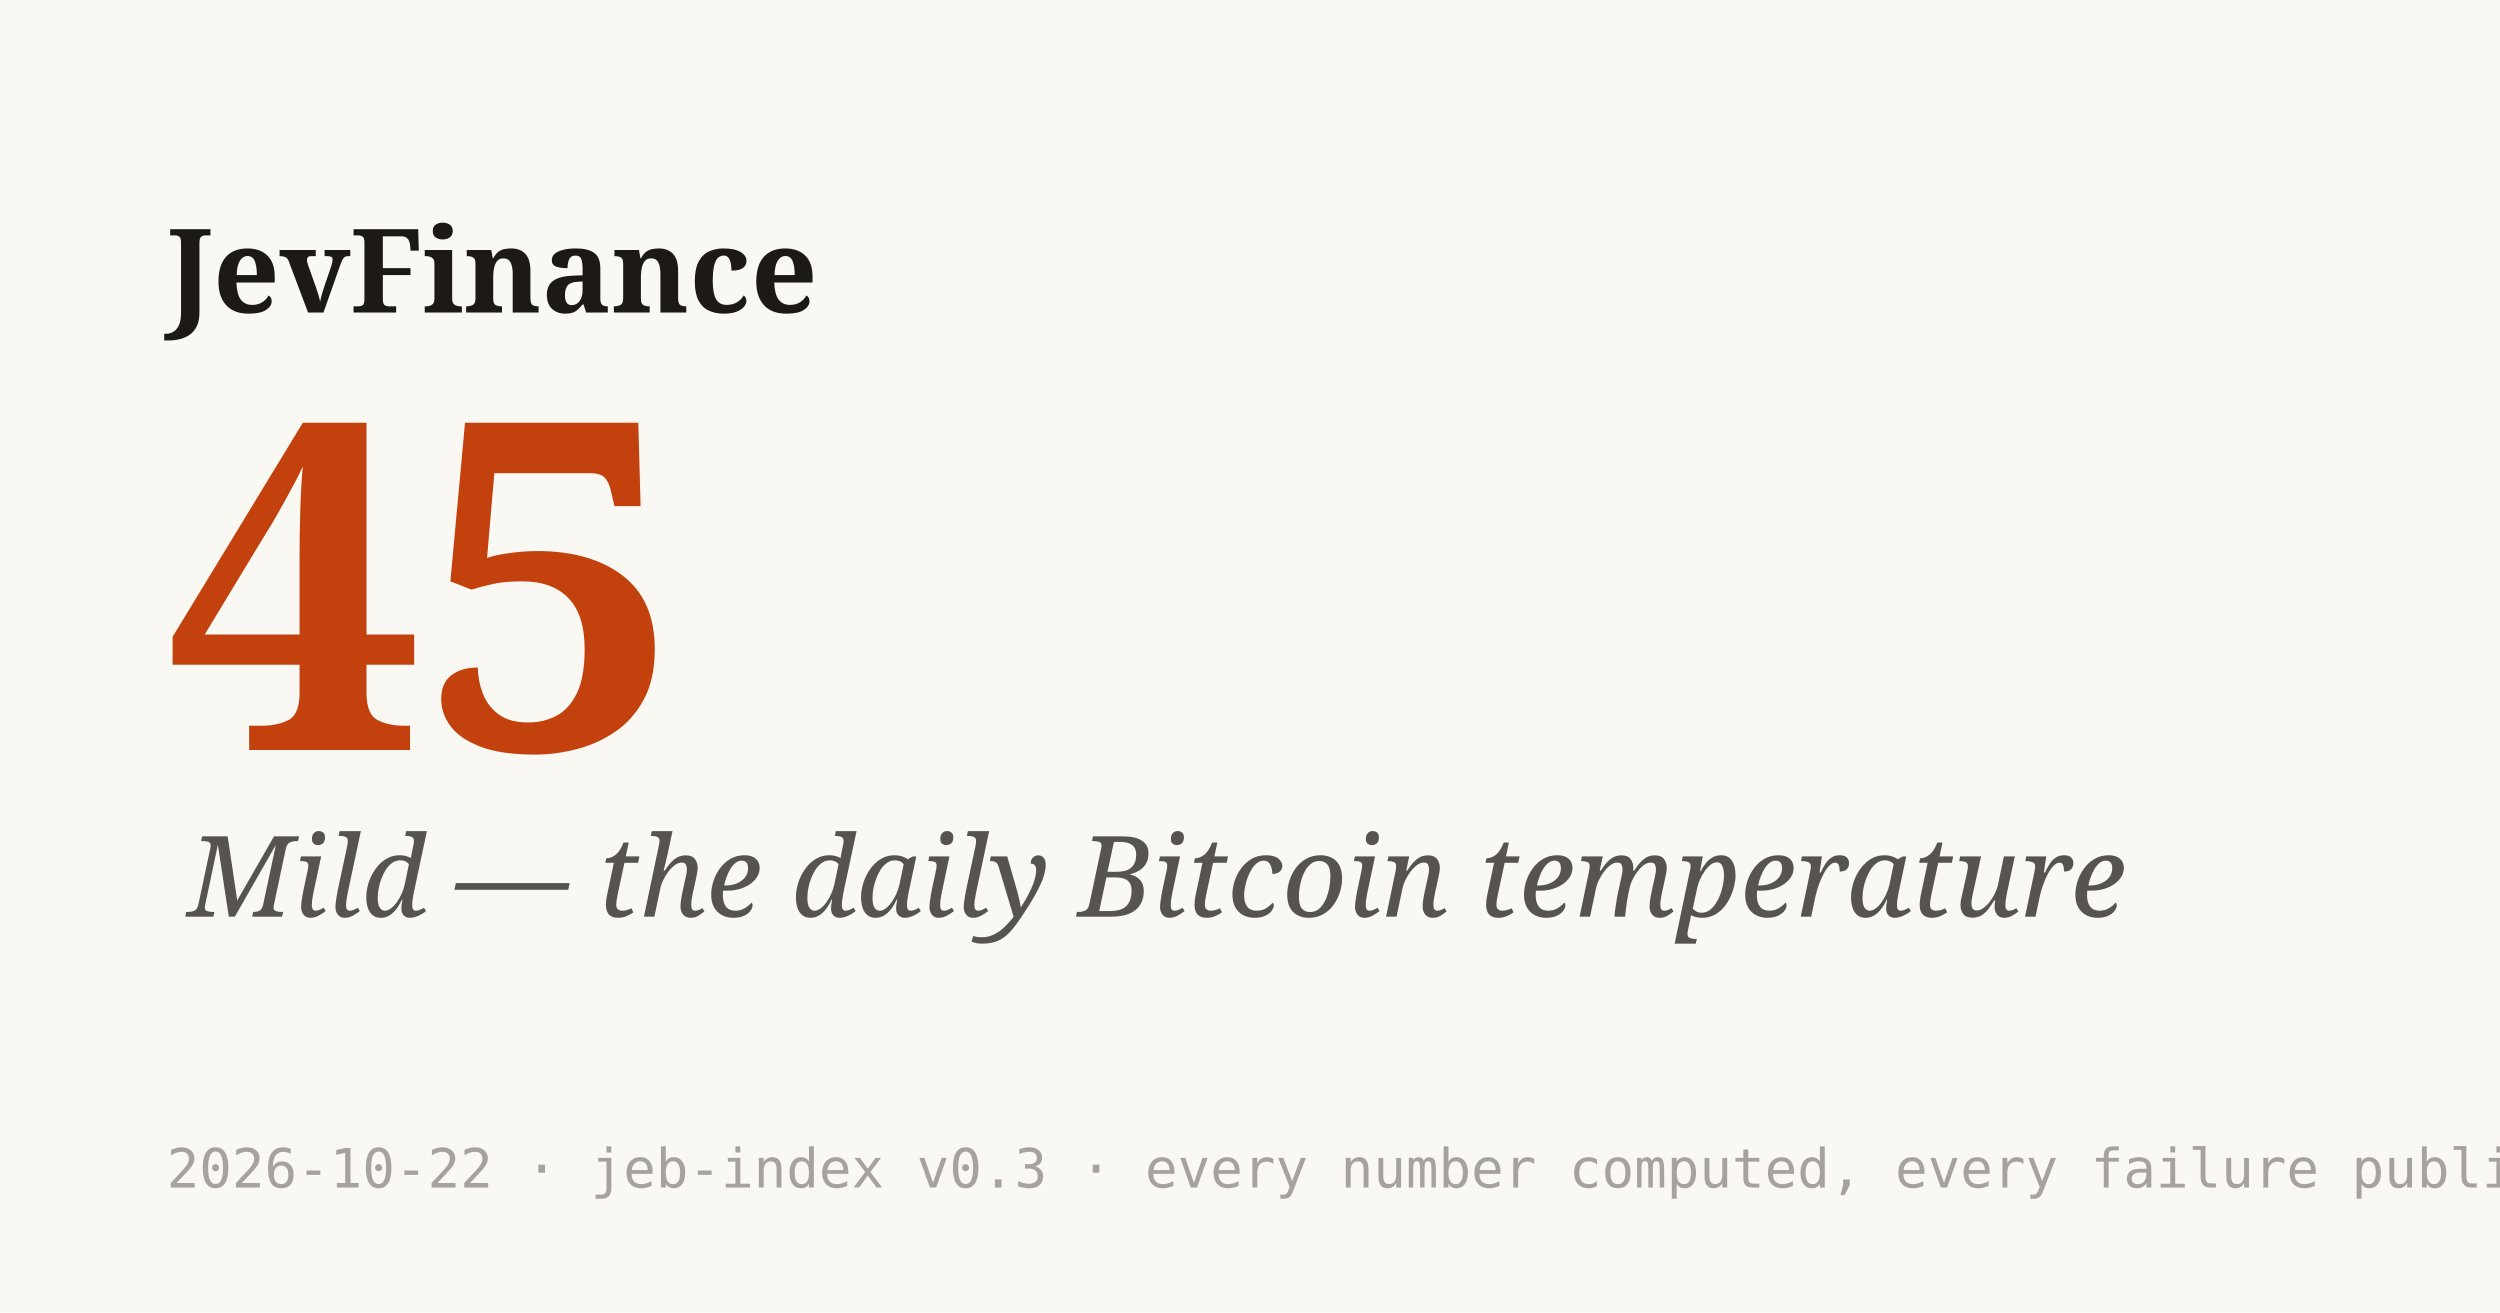
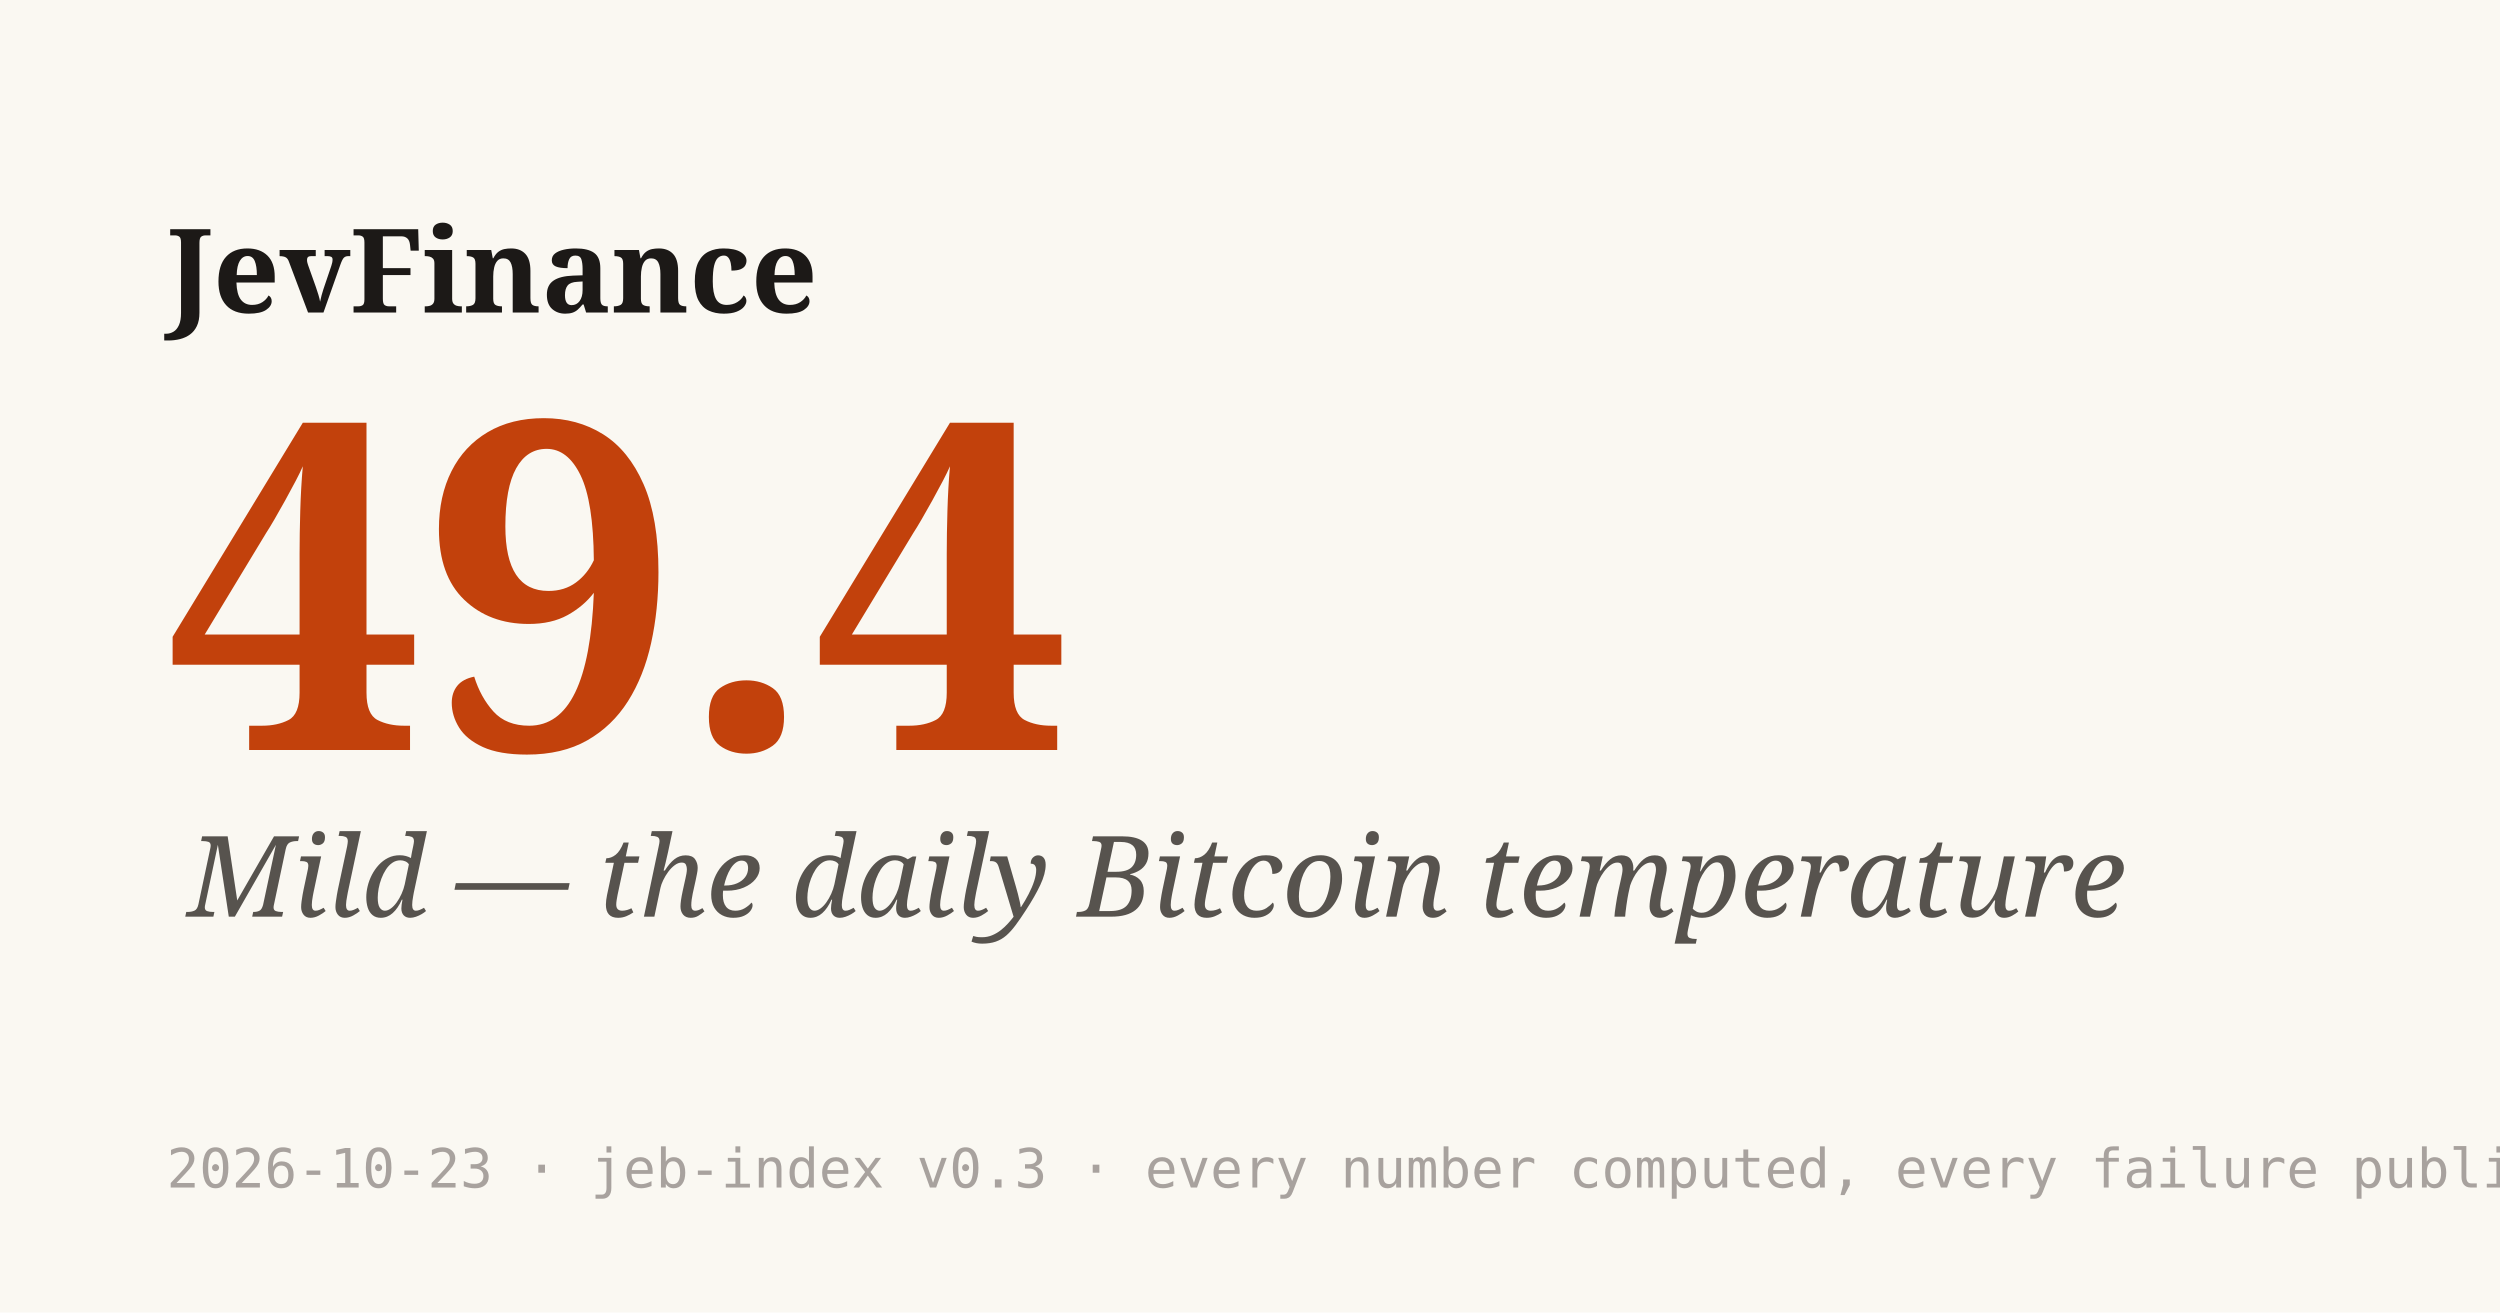
<svg xmlns="http://www.w3.org/2000/svg" width="1200" height="630" viewBox="0 0 1200 630">
  <rect width="1200" height="630" fill="#faf8f2" />
  <text x="80" y="150" font-family="Georgia,serif" font-size="56" font-weight="700" fill="#1c1917">JevFinance</text>
-   <text x="80" y="360" font-family="Georgia,serif" font-size="220" font-weight="900" fill="#c2410c">45</text>
+   <text x="80" y="360" font-family="Georgia,serif" font-size="220" font-weight="900" fill="#c2410c">49.4</text>
  <text x="90" y="440" font-family="Georgia,serif" font-size="54" font-style="italic" fill="#57534e">Mild — the daily Bitcoin temperature</text>
-   <text x="80" y="570" font-family="monospace" font-size="26" fill="#a8a29e">2026-10-22 · jeb-index v0.3 · every number computed, every failure published</text>
+   <text x="80" y="570" font-family="monospace" font-size="26" fill="#a8a29e">2026-10-23 · jeb-index v0.3 · every number computed, every failure published</text>
</svg>
